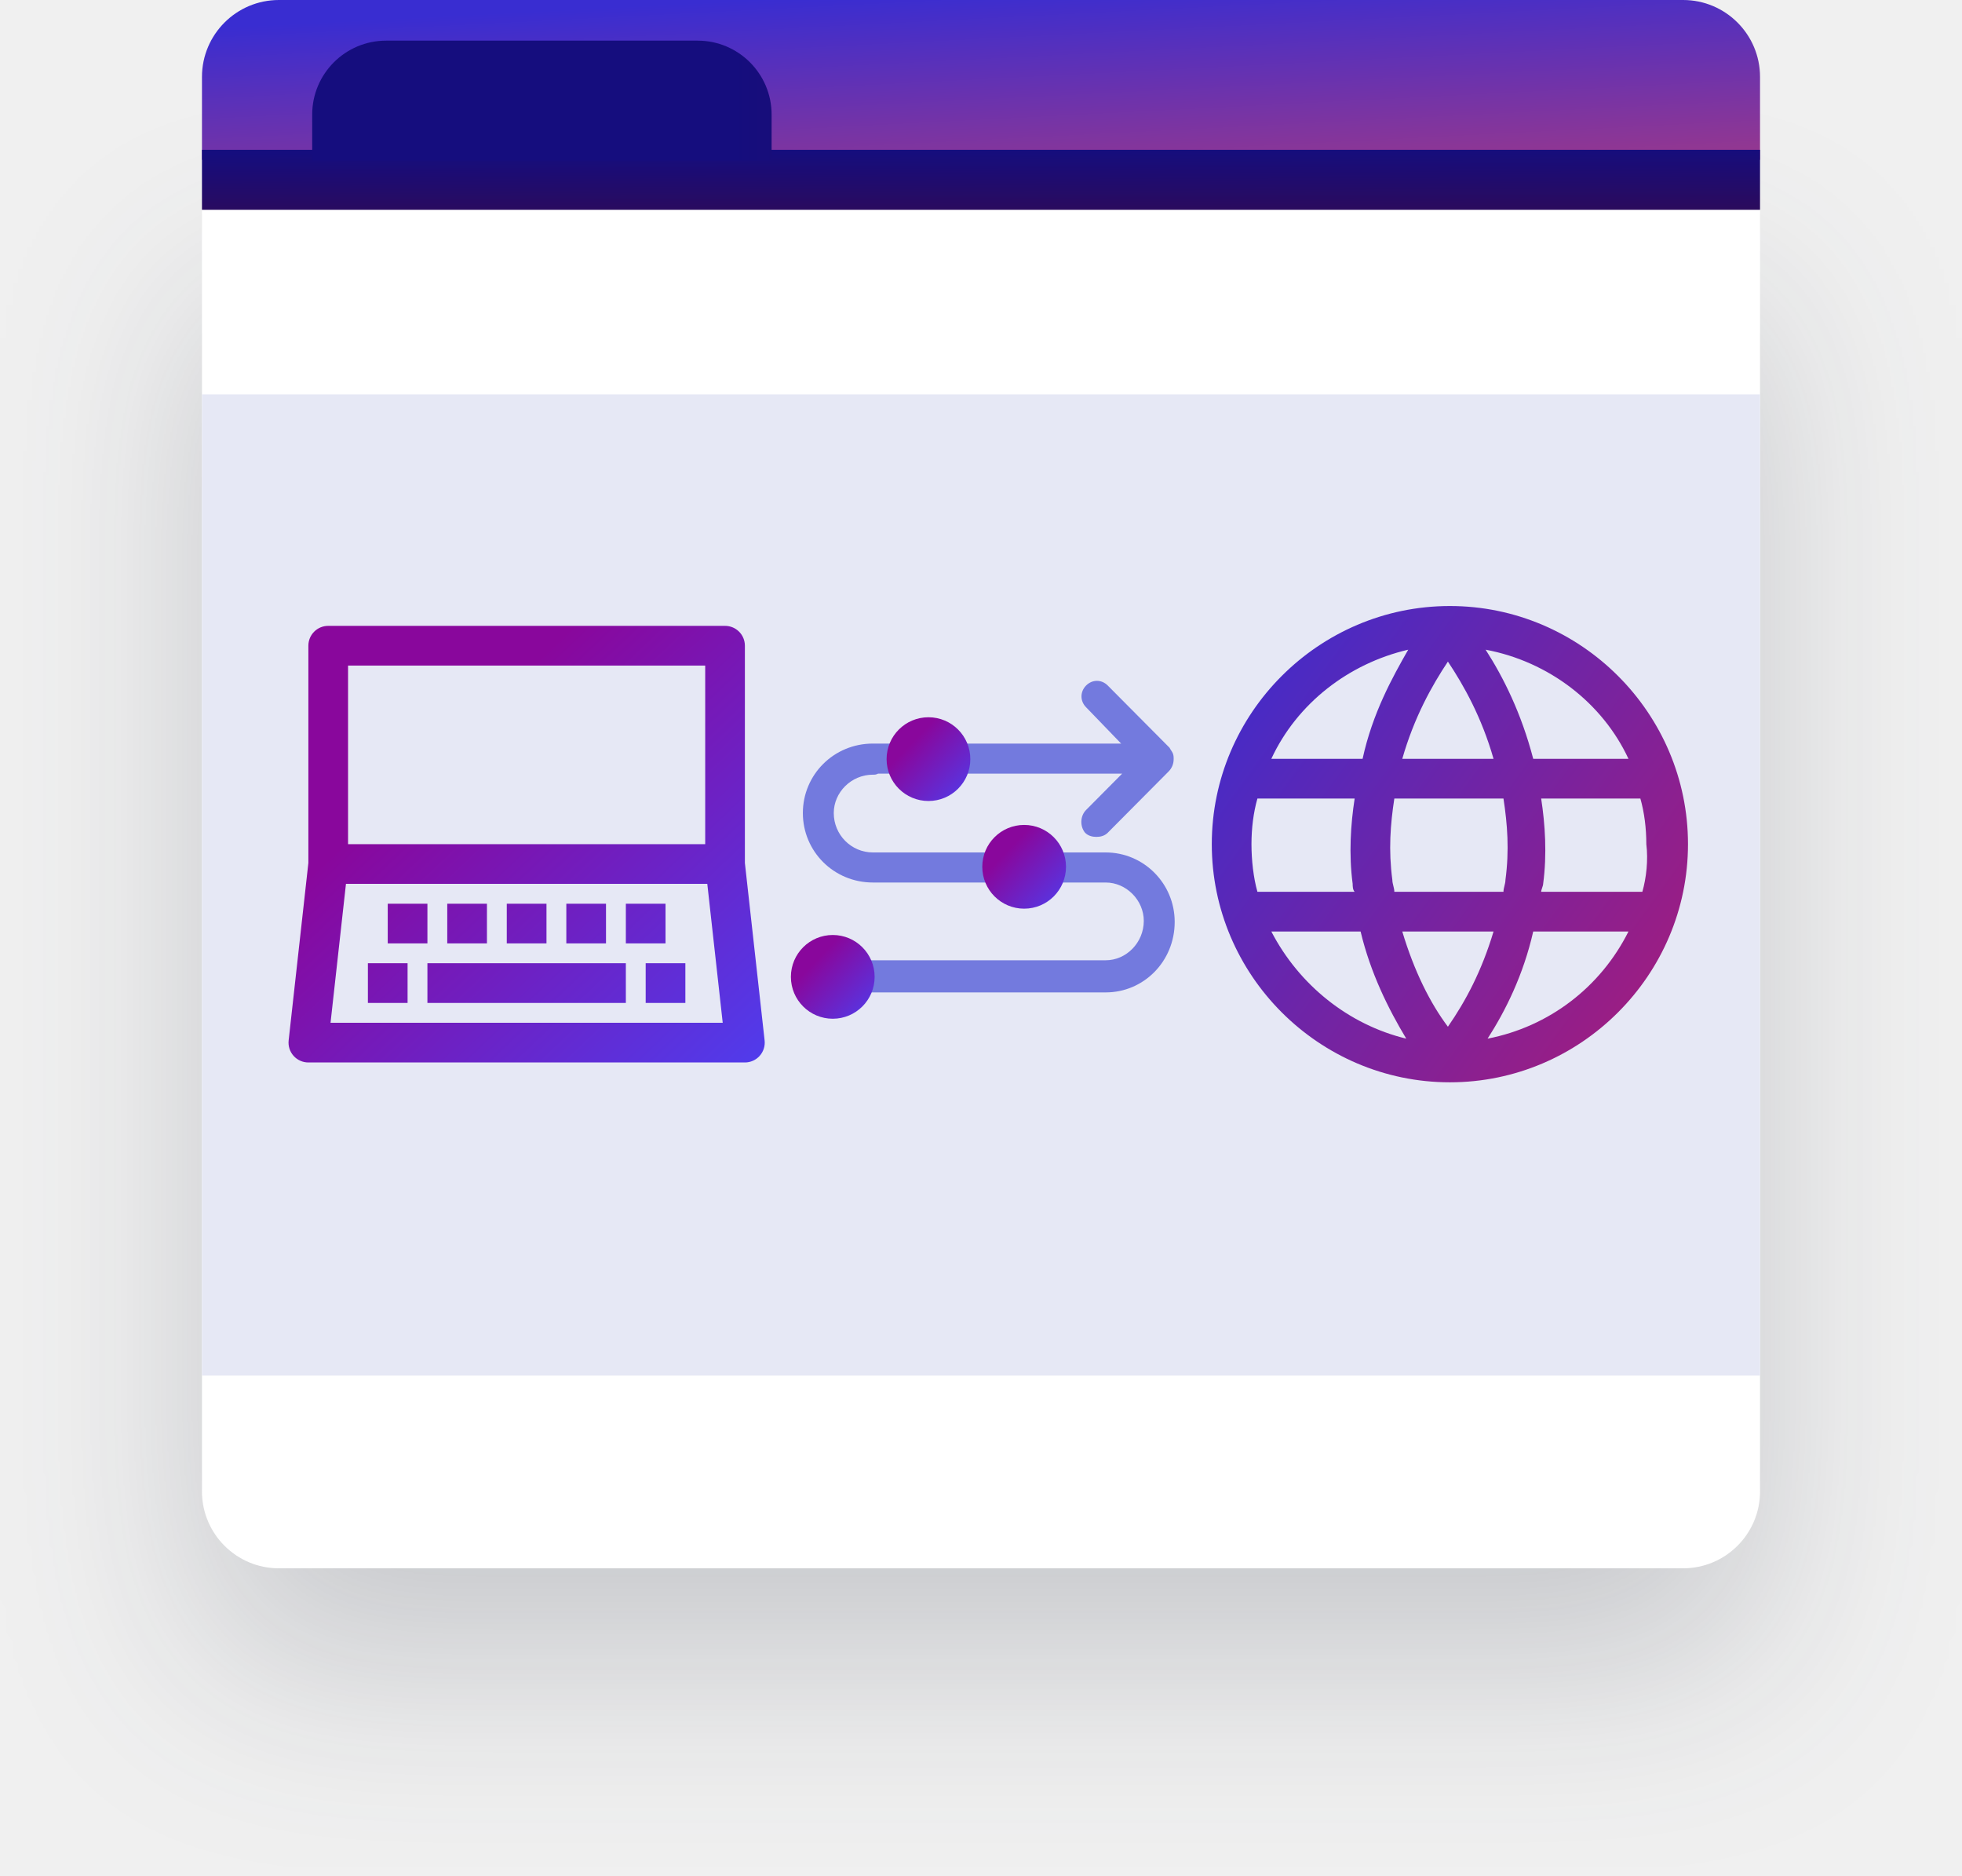
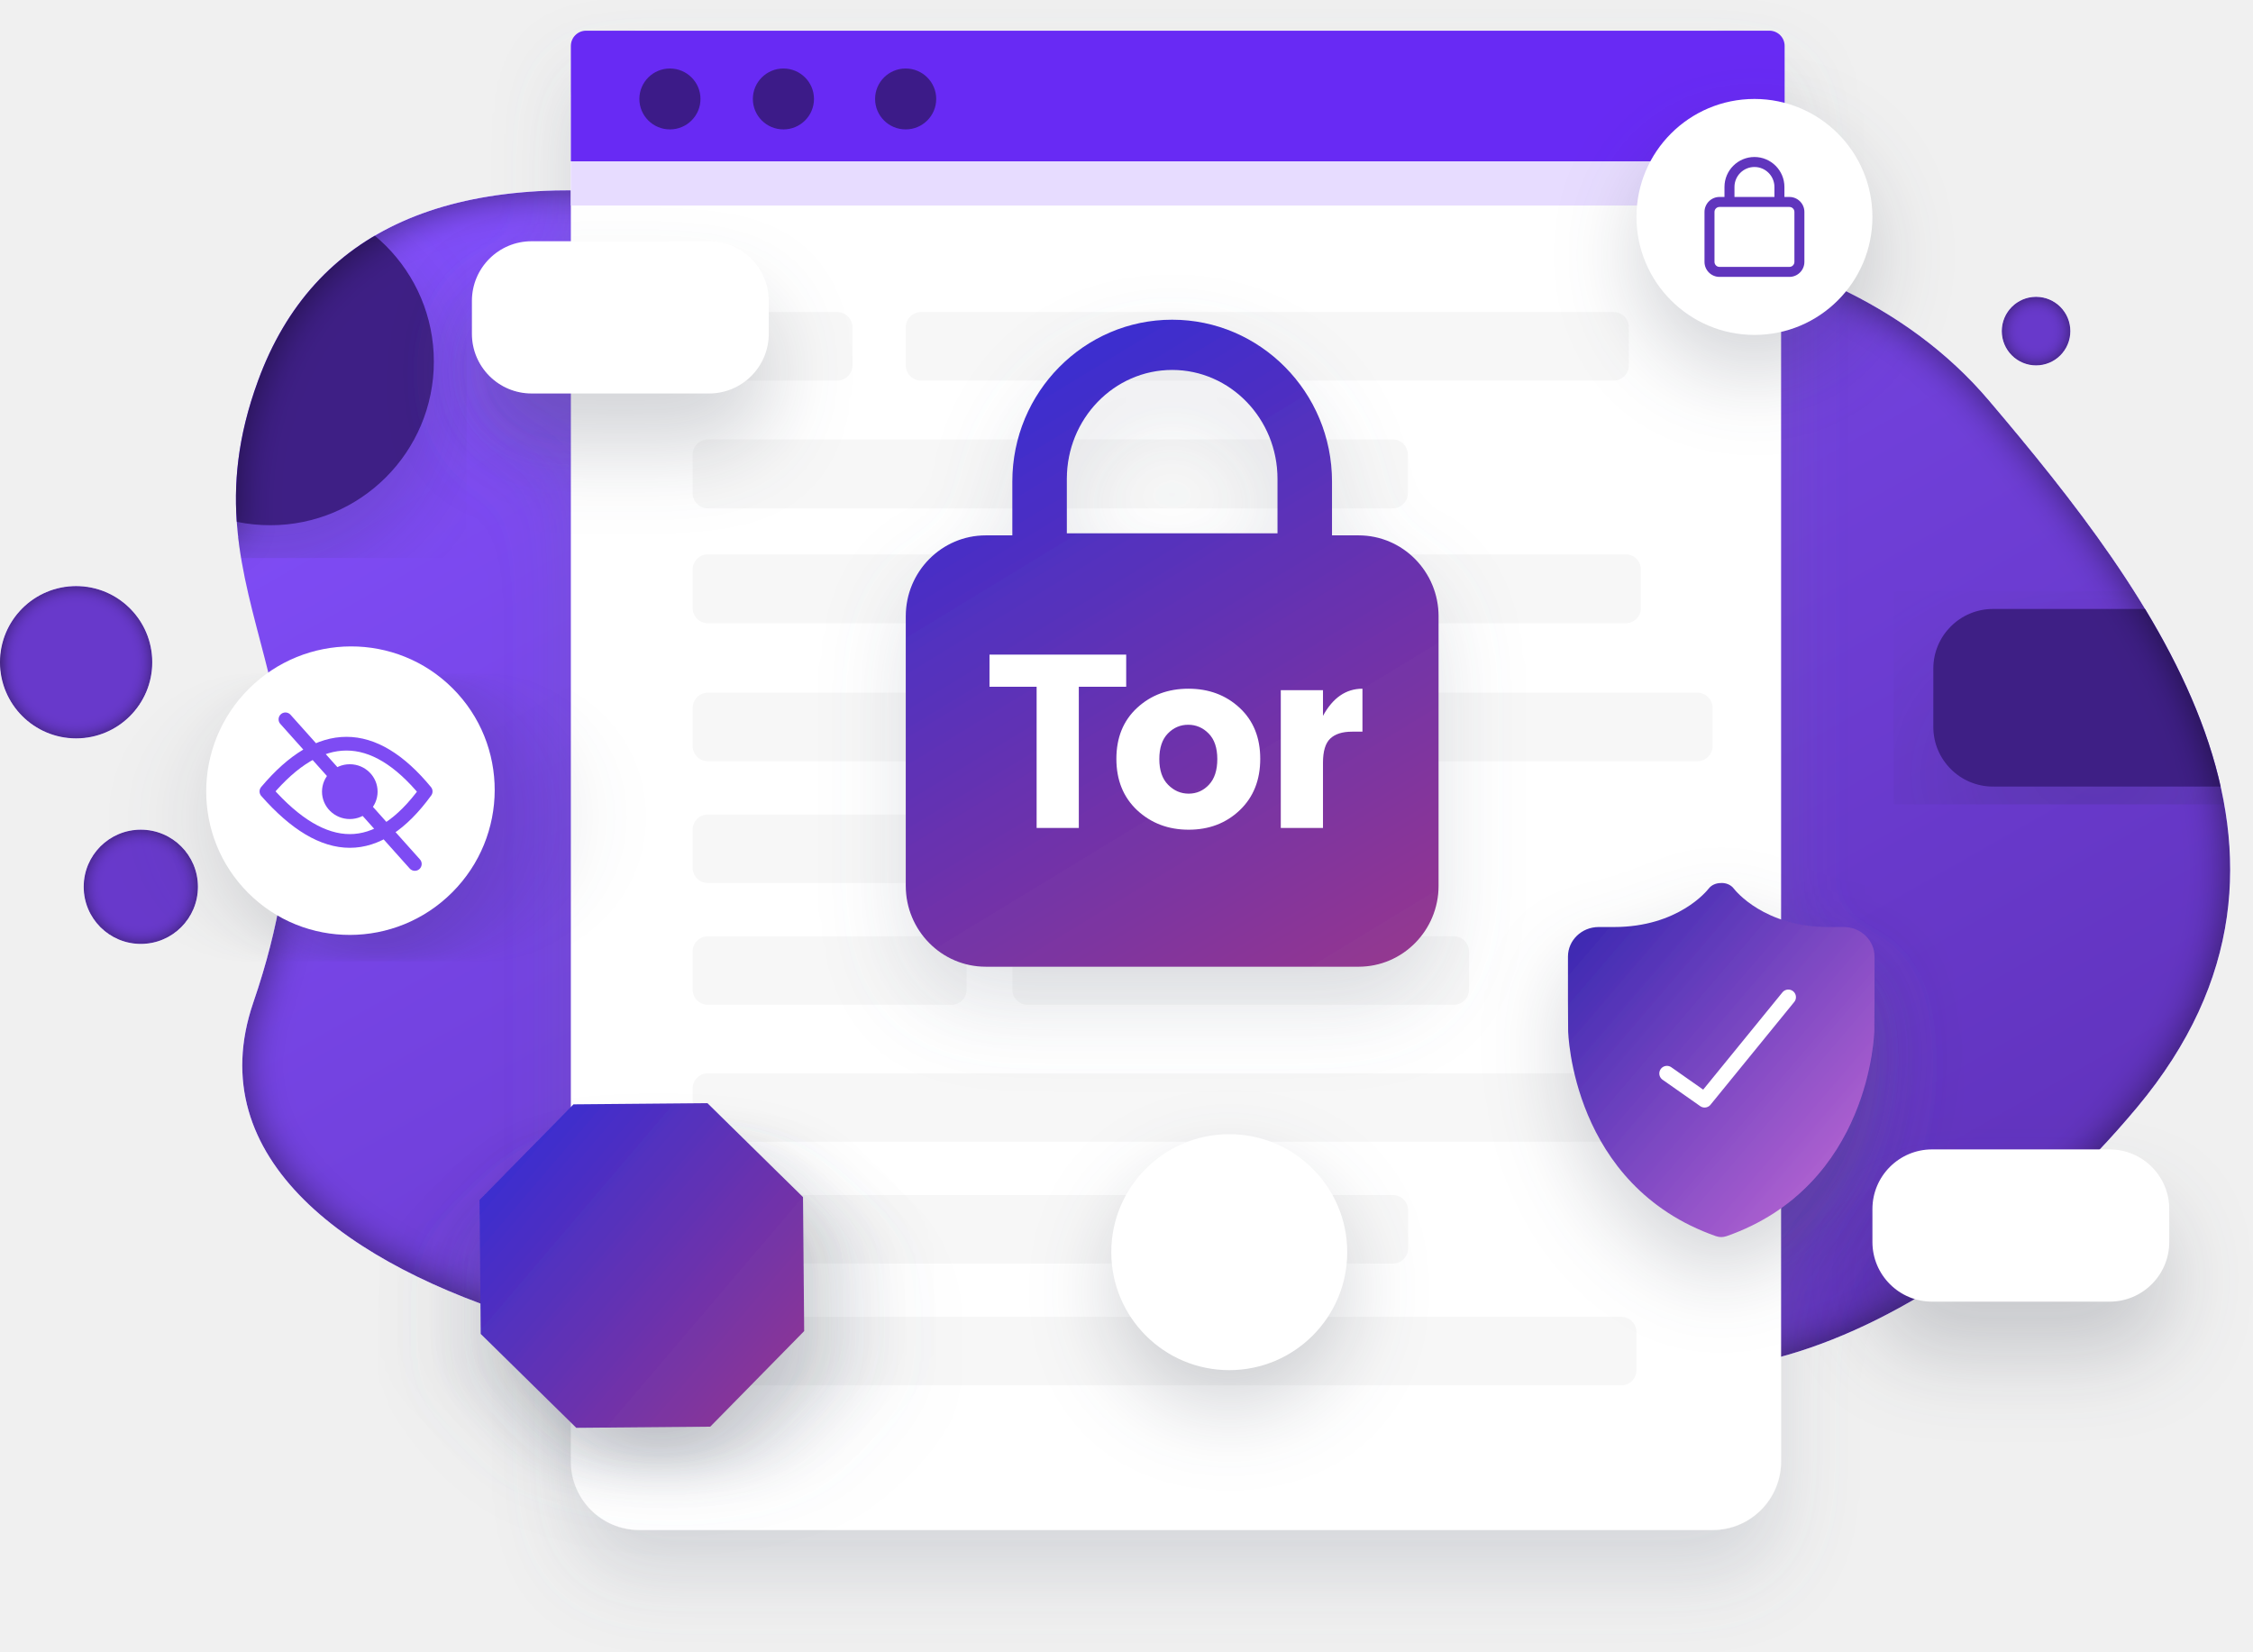
- <svg xmlns="http://www.w3.org/2000/svg" width="204" height="195" viewBox="0 0 204 195" fill="none">
-   <g filter="url(#filter0_d_942_19477)">
-     <path fill-rule="evenodd" clip-rule="evenodd" d="M21 21.808H183V155.038C183 159.457 179.418 163.038 175 163.038H29C24.582 163.038 21 159.457 21 155.038V21.808Z" fill="white" />
+ <svg xmlns="http://www.w3.org/2000/svg" xmlns:xlink="http://www.w3.org/1999/xlink" viewBox="0 0 296 217">
+   <defs>
+     <linearGradient id="private-window-tor-b" x1="5.709%" x2="101.747%" y1="-3.224%" y2="98.229%">
+       <stop offset="0%" stop-color="#8450FF" />
+       <stop offset="100%" stop-color="#5C2FB4" />
+     </linearGradient>
+     <path id="private-window-tor-a" d="M57.033,0.922 C92.882,9.814 119.862,12.101 137.974,7.784 C165.142,1.309 208.476,1.903 230.285,27.596 C252.093,53.288 277.64,87.084 249.792,120.449 C221.945,153.815 182.869,166.004 168.002,143.646 C153.135,121.288 112.935,135.467 97.199,149.026 C81.463,162.586 -11.86,147.915 2.285,106.693 C16.43,65.471 -8.026,54.812 2.908,25.005 C10.198,5.134 28.24,-2.894 57.033,0.922 Z" />
+     <circle id="private-window-tor-e" cx="4.5" cy="22.5" r="21.5" />
+     <filter id="private-window-tor-d" width="188.4%" height="188.4%" x="-44.2%" y="-32.6%" filterUnits="objectBoundingBox">
+       <feOffset dy="5" in="SourceAlpha" result="shadowOffsetOuter1" />
+       <feGaussianBlur in="shadowOffsetOuter1" result="shadowBlurOuter1" stdDeviation="5.5" />
+       <feColorMatrix in="shadowBlurOuter1" values="0 0 0 0 0.153   0 0 0 0 0.18   0 0 0 0 0.251  0 0 0 0.2 0" />
+     </filter>
+     <path id="private-window-tor-g" d="M223,62.835 C223,58.508 226.52,55 230.842,55 L267.258,55 C271.589,55 275.1,58.519 275.1,62.835 L275.1,70.499 C275.1,74.826 271.58,78.334 267.258,78.334 L230.842,78.334 C226.511,78.334 223,74.815 223,70.499 L223,62.835 Z" />
+     <filter id="private-window-tor-f" width="240.1%" height="412.8%" x="-70.1%" y="-113.6%" filterUnits="objectBoundingBox">
+       <feOffset dy="10" in="SourceAlpha" result="shadowOffsetOuter1" />
+       <feGaussianBlur in="shadowOffsetOuter1" result="shadowBlurOuter1" stdDeviation="10.5" />
+       <feColorMatrix in="shadowBlurOuter1" values="0 0 0 0 0.153   0 0 0 0 0.18   0 0 0 0 0.251  0 0 0 0.2 0" />
+     </filter>
+     <path id="private-window-tor-i" d="M0.294,45.588 C-0.402,39.455 0.011,32.902 2.908,25.005 C10.198,5.134 28.24,-2.894 57.033,0.922 C92.882,9.814 119.862,12.101 137.974,7.784 C165.142,1.309 208.476,1.903 230.285,27.596 C252.093,53.288 277.64,87.084 249.792,120.449 C221.945,153.815 182.869,166.004 168.002,143.646 C153.135,121.288 112.935,135.467 97.199,149.026 C81.463,162.586 -11.86,147.915 2.285,106.693 C7.904,90.319 7.432,78.767 5.507,68.922 L-3.599,68.922 C-7.93,68.922 -11.441,65.404 -11.441,61.087 L-11.441,53.423 C-11.441,49.096 -7.921,45.588 -3.599,45.588 L0.294,45.588 Z" />
+     <filter id="private-window-tor-h" width="101.8%" height="103.2%" x="-.9%" y="-1.6%" filterUnits="objectBoundingBox">
+       <feGaussianBlur in="SourceAlpha" result="shadowBlurInner1" stdDeviation="2.5" />
+       <feOffset in="shadowBlurInner1" result="shadowOffsetInner1" />
+       <feComposite in="shadowOffsetInner1" in2="SourceAlpha" k2="-1" k3="1" operator="arithmetic" result="shadowInnerInner1" />
+       <feColorMatrix in="shadowInnerInner1" values="0 0 0 0 0   0 0 0 0 0   0 0 0 0 0  0 0 0 0.5 0" />
+     </filter>
+     <filter id="private-window-tor-j" width="145.4%" height="131.5%" x="-22.7%" y="-15.7%" filterUnits="objectBoundingBox">
+       <feOffset dy="6" in="SourceAlpha" result="shadowOffsetOuter1" />
+       <feGaussianBlur in="shadowOffsetOuter1" result="shadowBlurOuter1" stdDeviation="5" />
+       <feColorMatrix in="shadowBlurOuter1" result="shadowMatrixOuter1" values="0 0 0 0 0.153   0 0 0 0 0.18   0 0 0 0 0.251  0 0 0 0.2 0" />
+       <feMerge>
+         <feMergeNode in="shadowMatrixOuter1" />
+         <feMergeNode in="SourceGraphic" />
+       </feMerge>
+     </filter>
+     <rect id="private-window-tor-l" width="39" height="20" y="10.693" rx="7.841" />
+     <filter id="private-window-tor-k" width="202.6%" height="300%" x="-51.3%" y="-65%" filterUnits="objectBoundingBox">
+       <feOffset dy="7" in="SourceAlpha" result="shadowOffsetOuter1" />
+       <feGaussianBlur in="shadowOffsetOuter1" result="shadowBlurOuter1" stdDeviation="5.5" />
+       <feColorMatrix in="shadowBlurOuter1" values="0 0 0 0 0.153   0 0 0 0 0.18   0 0 0 0 0.251  0 0 0 0.2 0" />
+     </filter>
+     <filter id="private-window-tor-m" width="188.6%" height="172.9%" x="-44.3%" y="-36.5%" filterUnits="objectBoundingBox">
+       <feOffset dy="5" in="SourceAlpha" result="shadowOffsetOuter1" />
+       <feGaussianBlur in="shadowOffsetOuter1" result="shadowBlurOuter1" stdDeviation="5.5" />
+       <feColorMatrix in="shadowBlurOuter1" result="shadowMatrixOuter1" values="0 0 0 0 0.153   0 0 0 0 0.18   0 0 0 0 0.251  0 0 0 0.2 0" />
+       <feMerge>
+         <feMergeNode in="shadowMatrixOuter1" />
+         <feMergeNode in="SourceGraphic" />
+       </feMerge>
+     </filter>
+     <linearGradient id="private-window-tor-n" x1="35.192%" x2="146.327%" y1="0%" y2="222.965%">
+       <stop offset="0%" stop-color="#392DD1" />
+       <stop offset="100%" stop-color="#FF4343" />
+     </linearGradient>
+     <linearGradient id="private-window-tor-q" x1="0%" x2="102%" y1="0%" y2="101%">
+       <stop offset="0%" stop-color="#3023AE" />
+       <stop offset="100%" stop-color="#C86DD7" />
+     </linearGradient>
+     <path id="private-window-tor-p" d="M36.247,5.786 L34.234,5.786 C25.776,5.786 21.968,0.968 21.817,0.772 C21.39,0.198 20.697,-0.048 20.015,0.008 C19.425,0.027 18.845,0.268 18.464,0.762 C18.307,0.968 14.499,5.786 6.041,5.786 L4.027,5.786 C1.806,5.786 4.61852778e-14,7.526 4.61852778e-14,9.666 L4.61852778e-14,15.485 C4.61852778e-14,16.557 0.01,18.313 0.022,19.385 C0.024,19.587 0.467,39.752 19.449,46.402 C19.463,46.405 19.477,46.405 19.491,46.409 C19.698,46.479 19.914,46.52 20.137,46.52 C20.361,46.52 20.576,46.479 20.784,46.409 C20.798,46.405 20.812,46.405 20.826,46.402 C39.808,39.752 40.251,19.587 40.253,19.385 C40.265,18.313 40.275,16.557 40.275,15.485 L40.275,9.666 C40.275,7.526 38.468,5.786 36.247,5.786 Z" />
+     <filter id="private-window-tor-o" width="194.4%" height="181.7%" x="-47.2%" y="-30.1%" filterUnits="objectBoundingBox">
+       <feOffset dy="5" in="SourceAlpha" result="shadowOffsetOuter1" />
+       <feGaussianBlur in="shadowOffsetOuter1" result="shadowBlurOuter1" stdDeviation="5.5" />
+       <feColorMatrix in="shadowBlurOuter1" values="0 0 0 0 0.153   0 0 0 0 0.18   0 0 0 0 0.251  0 0 0 0.2 0" />
+     </filter>
+     <circle id="private-window-tor-s" cx="230.5" cy="24.5" r="15.5" />
+     <filter id="private-window-tor-r" width="222.6%" height="222.6%" x="-61.3%" y="-45.2%" filterUnits="objectBoundingBox">
+       <feOffset dy="5" in="SourceAlpha" result="shadowOffsetOuter1" />
+       <feGaussianBlur in="shadowOffsetOuter1" result="shadowBlurOuter1" stdDeviation="5.5" />
+       <feColorMatrix in="shadowBlurOuter1" values="0 0 0 0 0.153   0 0 0 0 0.18   0 0 0 0 0.251  0 0 0 0.2 0" />
+     </filter>
+     <path id="private-window-tor-t" d="M12.75,14.406 C12.75,14.768 12.455,15.062 12.094,15.062 L2.906,15.062 C2.545,15.062 2.25,14.768 2.25,14.406 L2.25,7.844 C2.25,7.481 2.545,7.188 2.906,7.188 L12.094,7.188 C12.455,7.188 12.75,7.481 12.75,7.844 L12.75,14.406 Z M4.875,4.562 C4.875,3.115 6.052,1.938 7.5,1.938 C8.948,1.938 10.125,3.115 10.125,4.562 L10.125,5.875 L4.875,5.875 L4.875,4.562 Z M12.094,5.875 L11.438,5.875 L11.438,4.562 C11.438,2.391 9.672,0.625 7.5,0.625 C5.328,0.625 3.562,2.391 3.562,4.562 L3.562,5.875 L2.906,5.875 C1.821,5.875 0.938,6.758 0.938,7.844 L0.938,14.406 C0.938,15.492 1.821,16.375 2.906,16.375 L12.094,16.375 C13.179,16.375 14.062,15.492 14.062,14.406 L14.062,7.844 C14.062,6.758 13.179,5.875 12.094,5.875 Z" />
+     <circle id="private-window-tor-v" cx="161.5" cy="160.5" r="15.5" />
+     <filter id="private-window-tor-u" width="222.6%" height="222.6%" x="-61.3%" y="-45.2%" filterUnits="objectBoundingBox">
+       <feOffset dy="5" in="SourceAlpha" result="shadowOffsetOuter1" />
+       <feGaussianBlur in="shadowOffsetOuter1" result="shadowBlurOuter1" stdDeviation="5.5" />
+       <feColorMatrix in="shadowBlurOuter1" values="0 0 0 0 0.153   0 0 0 0 0.18   0 0 0 0 0.251  0 0 0 0.2 0" />
+     </filter>
+     <circle id="private-window-tor-w" cx="10" cy="83" r="10" />
+     <filter id="private-window-tor-x" width="110%" height="110%" x="-5%" y="-5%" filterUnits="objectBoundingBox">
+       <feGaussianBlur in="SourceAlpha" result="shadowBlurInner1" stdDeviation="1" />
+       <feOffset in="shadowBlurInner1" result="shadowOffsetInner1" />
+       <feComposite in="shadowOffsetInner1" in2="SourceAlpha" k2="-1" k3="1" operator="arithmetic" result="shadowInnerInner1" />
+       <feColorMatrix in="shadowInnerInner1" values="0 0 0 0 0   0 0 0 0 0   0 0 0 0 0  0 0 0 0.5 0" />
+     </filter>
+     <circle id="private-window-tor-y" cx="18.5" cy="112.5" r="7.5" />
+     <filter id="private-window-tor-z" width="113.3%" height="113.3%" x="-6.7%" y="-6.7%" filterUnits="objectBoundingBox">
+       <feGaussianBlur in="SourceAlpha" result="shadowBlurInner1" stdDeviation="1" />
+       <feOffset in="shadowBlurInner1" result="shadowOffsetInner1" />
+       <feComposite in="shadowOffsetInner1" in2="SourceAlpha" k2="-1" k3="1" operator="arithmetic" result="shadowInnerInner1" />
+       <feColorMatrix in="shadowInnerInner1" values="0 0 0 0 0   0 0 0 0 0   0 0 0 0 0  0 0 0 0.5 0" />
+     </filter>
+     <circle id="private-window-tor-A" cx="267.5" cy="39.5" r="4.5" />
+     <filter id="private-window-tor-B" width="122.2%" height="122.2%" x="-11.1%" y="-11.1%" filterUnits="objectBoundingBox">
+       <feGaussianBlur in="SourceAlpha" result="shadowBlurInner1" stdDeviation="1" />
+       <feOffset in="shadowBlurInner1" result="shadowOffsetInner1" />
+       <feComposite in="shadowOffsetInner1" in2="SourceAlpha" k2="-1" k3="1" operator="arithmetic" result="shadowInnerInner1" />
+       <feColorMatrix in="shadowInnerInner1" values="0 0 0 0 0   0 0 0 0 0   0 0 0 0 0  0 0 0 0.5 0" />
+     </filter>
+     <filter id="private-window-tor-C" width="260.7%" height="265%" x="-83.6%" y="-75%" filterUnits="objectBoundingBox">
+       <feOffset dy="7" in="SourceAlpha" result="shadowOffsetOuter1" />
+       <feGaussianBlur in="shadowOffsetOuter1" result="shadowBlurOuter1" stdDeviation="5.5" />
+       <feColorMatrix in="shadowBlurOuter1" result="shadowMatrixOuter1" values="0 0 0 0 0.153   0 0 0 0 0.18   0 0 0 0 0.251  0 0 0 0.2 0" />
+       <feMerge>
+         <feMergeNode in="shadowMatrixOuter1" />
+         <feMergeNode in="SourceGraphic" />
+       </feMerge>
+     </filter>
+     <polygon id="private-window-tor-E" points="30.383 7.035 46.646 13.771 53.383 30.035 46.646 46.298 30.383 53.035 14.119 46.298 7.383 30.035 14.119 13.771" />
+     <filter id="private-window-tor-D" width="182.6%" height="182.6%" x="-41.3%" y="-30.4%" filterUnits="objectBoundingBox">
+       <feOffset dy="5" in="SourceAlpha" result="shadowOffsetOuter1" />
+       <feGaussianBlur in="shadowOffsetOuter1" result="shadowBlurOuter1" stdDeviation="5.5" />
+       <feColorMatrix in="shadowBlurOuter1" values="0 0 0 0 0.153   0 0 0 0 0.18   0 0 0 0 0.251  0 0 0 0.2 0" />
+     </filter>
+     <ellipse id="private-window-tor-G" cx="19" cy="18.902" rx="19" ry="18.902" />
+     <filter id="private-window-tor-F" width="200%" height="200.5%" x="-50%" y="-37%" filterUnits="objectBoundingBox">
+       <feOffset dy="5" in="SourceAlpha" result="shadowOffsetOuter1" />
+       <feGaussianBlur in="shadowOffsetOuter1" result="shadowBlurOuter1" stdDeviation="5.5" />
+       <feColorMatrix in="shadowBlurOuter1" values="0 0 0 0 0.153   0 0 0 0 0.18   0 0 0 0 0.251  0 0 0 0.2 0" />
+     </filter>
+     <rect id="private-window-tor-I" width="39" height="20" x="246" y="147" rx="7.841" />
+     <filter id="private-window-tor-H" width="202.6%" height="300%" x="-51.3%" y="-65%" filterUnits="objectBoundingBox">
+       <feOffset dy="7" in="SourceAlpha" result="shadowOffsetOuter1" />
+       <feGaussianBlur in="shadowOffsetOuter1" result="shadowBlurOuter1" stdDeviation="5.5" />
+       <feColorMatrix in="shadowBlurOuter1" values="0 0 0 0 0.153   0 0 0 0 0.18   0 0 0 0 0.251  0 0 0 0.2 0" />
+     </filter>
+   </defs>
+   <g fill="none" fill-rule="evenodd" transform="translate(0 4)">
+     <g transform="translate(31 21)">
+       <mask id="private-window-tor-c" fill="#fff">
+         <use xlink:href="#private-window-tor-a" />
+       </mask>
+       <use fill="url(#private-window-tor-b)" fill-rule="nonzero" xlink:href="#private-window-tor-a" />
+       <g fill-rule="nonzero" mask="url(#private-window-tor-c)">
+         <use fill="#000" filter="url(#private-window-tor-d)" xlink:href="#private-window-tor-e" />
+         <use fill="#3E1F85" xlink:href="#private-window-tor-e" />
+       </g>
+       <g mask="url(#private-window-tor-c)">
+         <use fill="#000" filter="url(#private-window-tor-f)" xlink:href="#private-window-tor-g" />
+         <use fill="#3E1F85" xlink:href="#private-window-tor-g" />
+       </g>
+       <g fill="#000" mask="url(#private-window-tor-c)">
+         <use filter="url(#private-window-tor-h)" xlink:href="#private-window-tor-i" />
+       </g>
+     </g>
+     <g filter="url(#private-window-tor-j)" transform="translate(62)">
+       <path fill="#FFF" d="M13,9.009 C13,4.033 17.03,0 22.004,0 L162.996,0 C167.969,0 172,4.024 172,9.009 L172,187.991 C172,192.967 167.97,197 162.996,197 L22.004,197 C17.031,197 13,192.976 13,187.991 L13,9.009 Z" />
+       <g transform="translate(0 17)">
+         <rect width="134" height="9" x="29" y="70" fill="#F7F7F7" fill-rule="nonzero" rx="2" />
+         <rect width="134" height="9" x="29" y="120" fill="#F7F7F7" fill-rule="nonzero" rx="2" />
+         <rect width="159" height="6" x="13" fill="#E7DCFF" fill-rule="nonzero" />
+         <rect width="94" height="9" x="29" y="86" fill="#F7F7F7" fill-rule="nonzero" rx="2" />
+         <rect width="94" height="9" x="29" y="136" fill="#F7F7F7" fill-rule="nonzero" rx="2" />
+         <rect width="93.964" height="9.055" x="29" y="36.73" fill="#F7F7F7" fill-rule="nonzero" rx="2" />
+         <rect width="36" height="9" x="29" y="102" fill="#F7F7F7" fill-rule="nonzero" rx="2" />
+         <rect width="60" height="9" x="71" y="102" fill="#F7F7F7" fill-rule="nonzero" rx="2" />
+         <rect width="124" height="9" x="29" y="152" fill="#F7F7F7" fill-rule="nonzero" rx="2" />
+         <rect width="95" height="9" x="57" y="20" fill="#F7F7F7" fill-rule="nonzero" rx="2" />
+         <rect width="21" height="9" x="29" y="20" fill="#F7F7F7" fill-rule="nonzero" rx="2" transform="matrix(-1 0 0 1 79 0)" />
+         <use fill="#000" filter="url(#private-window-tor-k)" xlink:href="#private-window-tor-l" />
+         <use fill="#FFF" xlink:href="#private-window-tor-l" />
+         <rect width="124.581" height="9.055" x="29" y="51.822" fill="#F7F7F7" fill-rule="nonzero" rx="2" />
+       </g>
+       <path fill="#682BF4" d="M13,2.034 C13,0.928 13.897,0.031 15.002,0.031 L170.464,0.031 C171.57,0.031 172.466,0.93 172.466,2.034 L172.466,17.196 L13,17.196 L13,2.034 Z" />
+       <g filter="url(#private-window-tor-m)" transform="translate(57 38)">
+         <path fill="url(#private-window-tor-n)" d="M21.163,20.906 C21.163,13.017 27.369,6.602 35,6.602 C42.631,6.602 48.837,13.017 48.837,20.906 L48.837,28.058 L21.163,28.058 L21.163,20.906 Z M59.5,28.333 L56,28.333 L56,21.25 C56,9.531 46.581,0 35,0 C23.419,0 14,9.531 14,21.25 L14,28.333 L10.5,28.333 C4.711,28.333 0,33.1 0,38.958 L0,74.375 C0,80.233 4.711,85 10.5,85 L59.5,85 C65.289,85 70,80.233 70,74.375 L70,38.958 C70,33.1 65.289,28.333 59.5,28.333 Z" />
+         <path fill="#FFF" d="M11,48.217 L11,44 L28.96,44 L28.96,48.217 L22.735,48.217 L22.735,66.773 L17.192,66.773 L17.192,48.217 L11,48.217 Z M30.394,64.437 C28.579,62.729 27.671,60.48 27.671,57.69 C27.671,54.9 28.579,52.667 30.394,50.991 C32.21,49.315 34.457,48.477 37.137,48.477 C39.817,48.477 42.059,49.315 43.864,50.991 C45.668,52.667 46.571,54.9 46.571,57.69 C46.571,60.48 45.674,62.729 43.88,64.437 C42.086,66.146 39.849,67 37.17,67 C34.49,67 32.231,66.146 30.394,64.437 Z M39.828,61.096 C40.563,60.317 40.93,59.193 40.93,57.722 C40.93,56.252 40.552,55.132 39.795,54.365 C39.039,53.597 38.142,53.213 37.105,53.213 C36.067,53.213 35.176,53.597 34.43,54.365 C33.685,55.132 33.312,56.252 33.312,57.722 C33.312,59.193 33.695,60.317 34.463,61.096 C35.23,61.874 36.132,62.264 37.17,62.264 C38.207,62.264 39.093,61.874 39.828,61.096 Z M54.813,48.671 L54.813,52.045 C56.11,49.666 57.839,48.477 60,48.477 L60,54.121 L58.638,54.121 C57.363,54.121 56.407,54.424 55.769,55.03 C55.132,55.635 54.813,56.695 54.813,58.209 L54.813,66.773 L49.27,66.773 L49.27,48.671 L54.813,48.671 Z" />
+       </g>
+       <g transform="translate(144 112)">
+         <use fill="#000" filter="url(#private-window-tor-o)" xlink:href="#private-window-tor-p" />
+         <use fill="url(#private-window-tor-q)" xlink:href="#private-window-tor-p" />
+         <polyline stroke="#FFF" stroke-linecap="round" stroke-linejoin="round" stroke-width="2" points="14.226 13.774 27.726 24.774 24.251 29.726" transform="rotate(90 20.976 21.75)" />
+       </g>
+     </g>
+     <g fill="#3C1B88" transform="translate(84 5)">
+       <ellipse cx="4.015" cy="4" rx="4.015" ry="4" />
+       <ellipse cx="18.926" cy="4" rx="4.015" ry="4" />
+       <ellipse cx="34.985" cy="4" rx="4.015" ry="4" />
+     </g>
+     <g fill-rule="nonzero">
+       <use fill="#000" filter="url(#private-window-tor-r)" xlink:href="#private-window-tor-s" />
+       <use fill="#FFF" xlink:href="#private-window-tor-s" />
+     </g>
+     <use fill="#6035BD" transform="translate(223 16)" xlink:href="#private-window-tor-t" />
+     <g fill-rule="nonzero">
+       <use fill="#000" filter="url(#private-window-tor-u)" xlink:href="#private-window-tor-v" />
+       <use fill="#FFF" xlink:href="#private-window-tor-v" />
+     </g>
+     <g fill-rule="nonzero">
+       <use fill="#6839CB" xlink:href="#private-window-tor-w" />
+       <use fill="#000" filter="url(#private-window-tor-x)" xlink:href="#private-window-tor-w" />
+     </g>
+     <g fill-rule="nonzero">
+       <use fill="#6839CB" xlink:href="#private-window-tor-y" />
+       <use fill="#000" filter="url(#private-window-tor-z)" xlink:href="#private-window-tor-y" />
+     </g>
+     <g fill-rule="nonzero">
+       <use fill="#6839CB" xlink:href="#private-window-tor-A" />
+       <use fill="#000" filter="url(#private-window-tor-B)" xlink:href="#private-window-tor-A" />
+     </g>
+     <g fill-rule="nonzero" filter="url(#private-window-tor-C)" transform="rotate(-23 382.288 -36.432)">
+       <use fill="#000" filter="url(#private-window-tor-D)" xlink:href="#private-window-tor-E" />
+       <use fill="url(#private-window-tor-n)" xlink:href="#private-window-tor-E" />
+     </g>
+     <g transform="translate(19 73)">
+       <g fill-rule="nonzero" transform="rotate(-45 32.642 13.178)">
+         <use fill="#000" filter="url(#private-window-tor-F)" xlink:href="#private-window-tor-G" />
+         <use fill="#FFF" xlink:href="#private-window-tor-G" />
+       </g>
+       <g transform="translate(16 17)">
+         <ellipse cx="10.957" cy="10" fill="#7E4BF3" rx="3.652" ry="3.6" />
+         <path stroke="#7E4BF3" stroke-linecap="round" stroke-linejoin="round" stroke-width="1.8" d="M0 9.972C7.05 1.609 14.026 1.609 20.927 9.972 14.612 18.648 7.636 18.648 0 9.972zM2.5.5L19.5 19.5" />
+       </g>
+     </g>
+     <use fill="#000" filter="url(#private-window-tor-H)" xlink:href="#private-window-tor-I" />
+     <use fill="#FFF" xlink:href="#private-window-tor-I" />
  </g>
-   <path fill-rule="evenodd" clip-rule="evenodd" d="M21 8C21 3.582 24.582 0 29 0H175C179.418 0 183 3.582 183 8V16.615H21V8Z" fill="url(#paint0_linear_942_19477)" />
-   <path fill-rule="evenodd" clip-rule="evenodd" d="M21 21.808H183V15.577H21V21.808Z" fill="url(#paint1_linear_942_19477)" />
-   <path fill-rule="evenodd" clip-rule="evenodd" d="M32.46 11.916C32.46 7.668 35.904 4.224 40.152 4.224H72.537C76.785 4.224 80.229 7.668 80.229 11.916V16.685H32.46V11.916Z" fill="url(#paint2_linear_942_19477)" />
-   <rect x="21" y="41" width="162" height="102" fill="#E6E8F5" />
-   <path fill-rule="evenodd" clip-rule="evenodd" d="M112.822 86.57C113.143 86.893 113.572 87.001 114 87.001C114.428 87.001 114.857 86.893 115.178 86.57L121.497 80.211C121.818 79.887 122.032 79.456 122.032 78.917C122.032 78.702 122.032 78.486 121.925 78.271C121.818 78.055 121.711 77.947 121.604 77.732L115.178 71.264C114.536 70.618 113.572 70.618 112.929 71.264C112.287 71.911 112.287 72.881 112.929 73.528L116.57 77.3H90.975H90.868H90.761C86.691 77.3 83.478 80.534 83.478 84.522C83.478 88.51 86.691 91.744 90.761 91.744H90.868H90.975H114.536C114.643 91.744 114.643 91.744 114.75 91.744C114.857 91.744 114.857 91.744 114.964 91.744C117.106 91.744 118.926 93.576 118.926 95.732C118.926 97.995 117.106 99.828 114.964 99.828C114.857 99.828 114.857 99.828 114.75 99.828C114.643 99.828 114.643 99.828 114.536 99.828H88.94H84.442L84.014 100.259C83.906 100.367 83.799 100.582 83.692 100.798C83.478 101.121 83.478 101.337 83.478 101.552C83.478 101.768 83.478 101.983 83.585 102.199C83.692 102.415 83.799 102.522 83.906 102.738L84.442 103.169H99.864H114.536C114.643 103.169 114.643 103.169 114.75 103.169C114.857 103.169 114.857 103.169 114.964 103.169C118.926 103.169 122.139 99.936 122.139 95.84C122.139 91.852 118.926 88.618 114.964 88.618C114.857 88.618 114.857 88.618 114.75 88.618C114.643 88.618 114.643 88.618 114.536 88.618H90.975H90.868H90.761C88.512 88.618 86.691 86.786 86.691 84.522C86.691 82.366 88.512 80.534 90.761 80.534C90.975 80.534 91.082 80.534 91.296 80.426C91.403 80.426 91.403 80.426 91.51 80.426H116.677L112.929 84.199C112.287 84.846 112.287 85.923 112.822 86.57Z" fill="#737ADE" />
-   <circle cx="86.587" cy="101.552" r="4.353" fill="url(#paint3_linear_942_19477)" />
-   <circle cx="106.486" cy="90.11" r="4.353" fill="url(#paint4_linear_942_19477)" />
-   <circle cx="96.537" cy="78.917" r="4.353" fill="url(#paint5_linear_942_19477)" />
-   <path fill-rule="evenodd" clip-rule="evenodd" d="M78.988 109.764C78.598 110.201 78.037 110.451 77.45 110.451H32.063C31.476 110.451 30.916 110.201 30.525 109.764C30.134 109.326 29.948 108.743 30.012 108.161L32.063 89.707V67.126C32.063 65.985 32.987 65.063 34.126 65.063H75.387C76.526 65.063 77.45 65.985 77.45 67.126V89.709L79.501 108.161C79.567 108.743 79.379 109.326 78.988 109.764ZM73.324 69.189H36.189V87.757H73.324V69.189ZM73.541 91.883H35.972L34.368 106.325H75.145L73.541 91.883ZM42.378 104.262H38.252V100.135H42.378V104.262ZM40.315 93.946H44.441V98.072H40.315V93.946ZM65.073 104.262H44.441V100.135H65.073V104.262ZM71.261 104.262H67.135V100.135H71.261V104.262ZM65.073 93.946H69.198V98.072H65.073V93.946ZM58.884 93.946H63.01V98.072H58.884V93.946ZM52.693 93.946H56.821V98.072H52.693V93.946ZM46.504 93.946H50.63V98.072H46.504V93.946Z" fill="url(#paint6_linear_942_19477)" />
-   <path d="M150.753 63C137.137 63 125.996 74.141 125.996 87.757C125.996 101.373 137.137 112.514 150.753 112.514C164.37 112.514 175.51 101.373 175.51 87.757C175.51 74.141 164.37 63 150.753 63ZM170.765 92.708H160.243C160.243 92.502 160.45 92.089 160.45 91.883C160.862 88.788 160.656 85.694 160.243 83.012H169.115C169.321 83.012 169.527 83.012 169.734 83.012C170.146 83.012 170.559 83.012 170.559 83.012C170.971 84.456 171.178 86.106 171.178 87.757C171.384 89.407 171.178 91.264 170.765 92.708ZM144.977 92.708C144.977 92.296 144.77 91.883 144.77 91.471C144.358 88.376 144.564 85.694 144.977 83.012H150.341H156.324C156.736 85.694 156.943 88.376 156.53 91.471C156.53 91.883 156.324 92.296 156.324 92.708H144.977ZM155.292 96.835C154.054 100.961 152.404 104.055 150.547 106.737C148.69 104.262 147.04 100.961 145.802 96.835H155.292ZM130.122 87.757C130.122 86.106 130.329 84.456 130.741 83.012C130.948 83.012 131.154 83.012 131.36 83.012H140.851C140.438 85.694 140.232 88.788 140.644 91.883C140.644 92.089 140.644 92.502 140.851 92.708H130.741C130.329 91.264 130.122 89.407 130.122 87.757ZM145.802 78.886C147.04 74.553 148.897 71.252 150.547 68.777C152.197 71.252 154.054 74.553 155.292 78.886H150.341H145.802ZM169.321 78.886H159.418C158.18 74.141 156.324 70.427 154.467 67.539C161.069 68.777 166.639 73.109 169.321 78.886ZM146.421 67.539C144.77 70.427 142.707 74.141 141.676 78.886H132.186C134.868 73.109 140.232 68.983 146.421 67.539ZM132.186 96.835H141.469C142.501 101.167 144.358 104.881 146.215 107.975C140.232 106.531 135.074 102.405 132.186 96.835ZM154.673 107.975C156.53 105.087 158.387 101.373 159.418 96.835H169.321C166.433 102.611 161.069 106.737 154.673 107.975Z" fill="url(#paint7_linear_942_19477)" />
-   <defs>
-     <filter id="filter0_d_942_19477" x="0" y="10.808" width="204" height="183.231" filterUnits="userSpaceOnUse" color-interpolation-filters="sRGB">
-       <feFlood flood-opacity="0" result="BackgroundImageFix" />
-       <feColorMatrix in="SourceAlpha" type="matrix" values="0 0 0 0 0 0 0 0 0 0 0 0 0 0 0 0 0 0 127 0" result="hardAlpha" />
-       <feOffset dy="10" />
-       <feGaussianBlur stdDeviation="10.5" />
-       <feColorMatrix type="matrix" values="0 0 0 0 0.153 0 0 0 0 0.18 0 0 0 0 0.251 0 0 0 0.2 0" />
-       <feBlend mode="normal" in2="BackgroundImageFix" result="effect1_dropShadow_942_19477" />
-       <feBlend mode="normal" in="SourceGraphic" in2="effect1_dropShadow_942_19477" result="shape" />
-     </filter>
-     <linearGradient id="paint0_linear_942_19477" x1="-102.591" y1="9.233" x2="-100.233" y2="55.363" gradientUnits="userSpaceOnUse">
-       <stop stop-color="#392DD1" />
-       <stop offset="1" stop-color="#FF4343" />
-     </linearGradient>
-     <linearGradient id="paint1_linear_942_19477" x1="229.543" y1="14.994" x2="229.588" y2="24.805" gradientUnits="userSpaceOnUse">
-       <stop stop-color="#150D7E" />
-       <stop offset="1" stop-color="#360A4C" />
-     </linearGradient>
-     <linearGradient id="paint2_linear_942_19477" x1="76.383" y1="17.162" x2="127.808" y2="17.162" gradientUnits="userSpaceOnUse">
-       <stop stop-color="#150D7E" />
-       <stop offset="1" stop-color="#360A4C" />
-     </linearGradient>
-     <linearGradient id="paint3_linear_942_19477" x1="80.621" y1="104.238" x2="88.221" y2="111.577" gradientUnits="userSpaceOnUse">
-       <stop stop-color="#89079C" />
-       <stop offset="1" stop-color="#4348FF" />
-     </linearGradient>
-     <linearGradient id="paint4_linear_942_19477" x1="100.52" y1="92.797" x2="108.12" y2="100.136" gradientUnits="userSpaceOnUse">
-       <stop stop-color="#89079C" />
-       <stop offset="1" stop-color="#4348FF" />
-     </linearGradient>
-     <linearGradient id="paint5_linear_942_19477" x1="90.57" y1="81.603" x2="98.171" y2="88.942" gradientUnits="userSpaceOnUse">
-       <stop stop-color="#89079C" />
-       <stop offset="1" stop-color="#4348FF" />
-     </linearGradient>
-     <linearGradient id="paint6_linear_942_19477" x1="20.822" y1="101.761" x2="60.419" y2="143.471" gradientUnits="userSpaceOnUse">
-       <stop stop-color="#89079C" />
-       <stop offset="1" stop-color="#4348FF" />
-     </linearGradient>
-     <linearGradient id="paint7_linear_942_19477" x1="125.996" y1="63" x2="181.531" y2="103.099" gradientUnits="userSpaceOnUse">
-       <stop stop-color="#392DD1" />
-       <stop offset="1" stop-color="#A91B78" />
-     </linearGradient>
-   </defs>
</svg>
